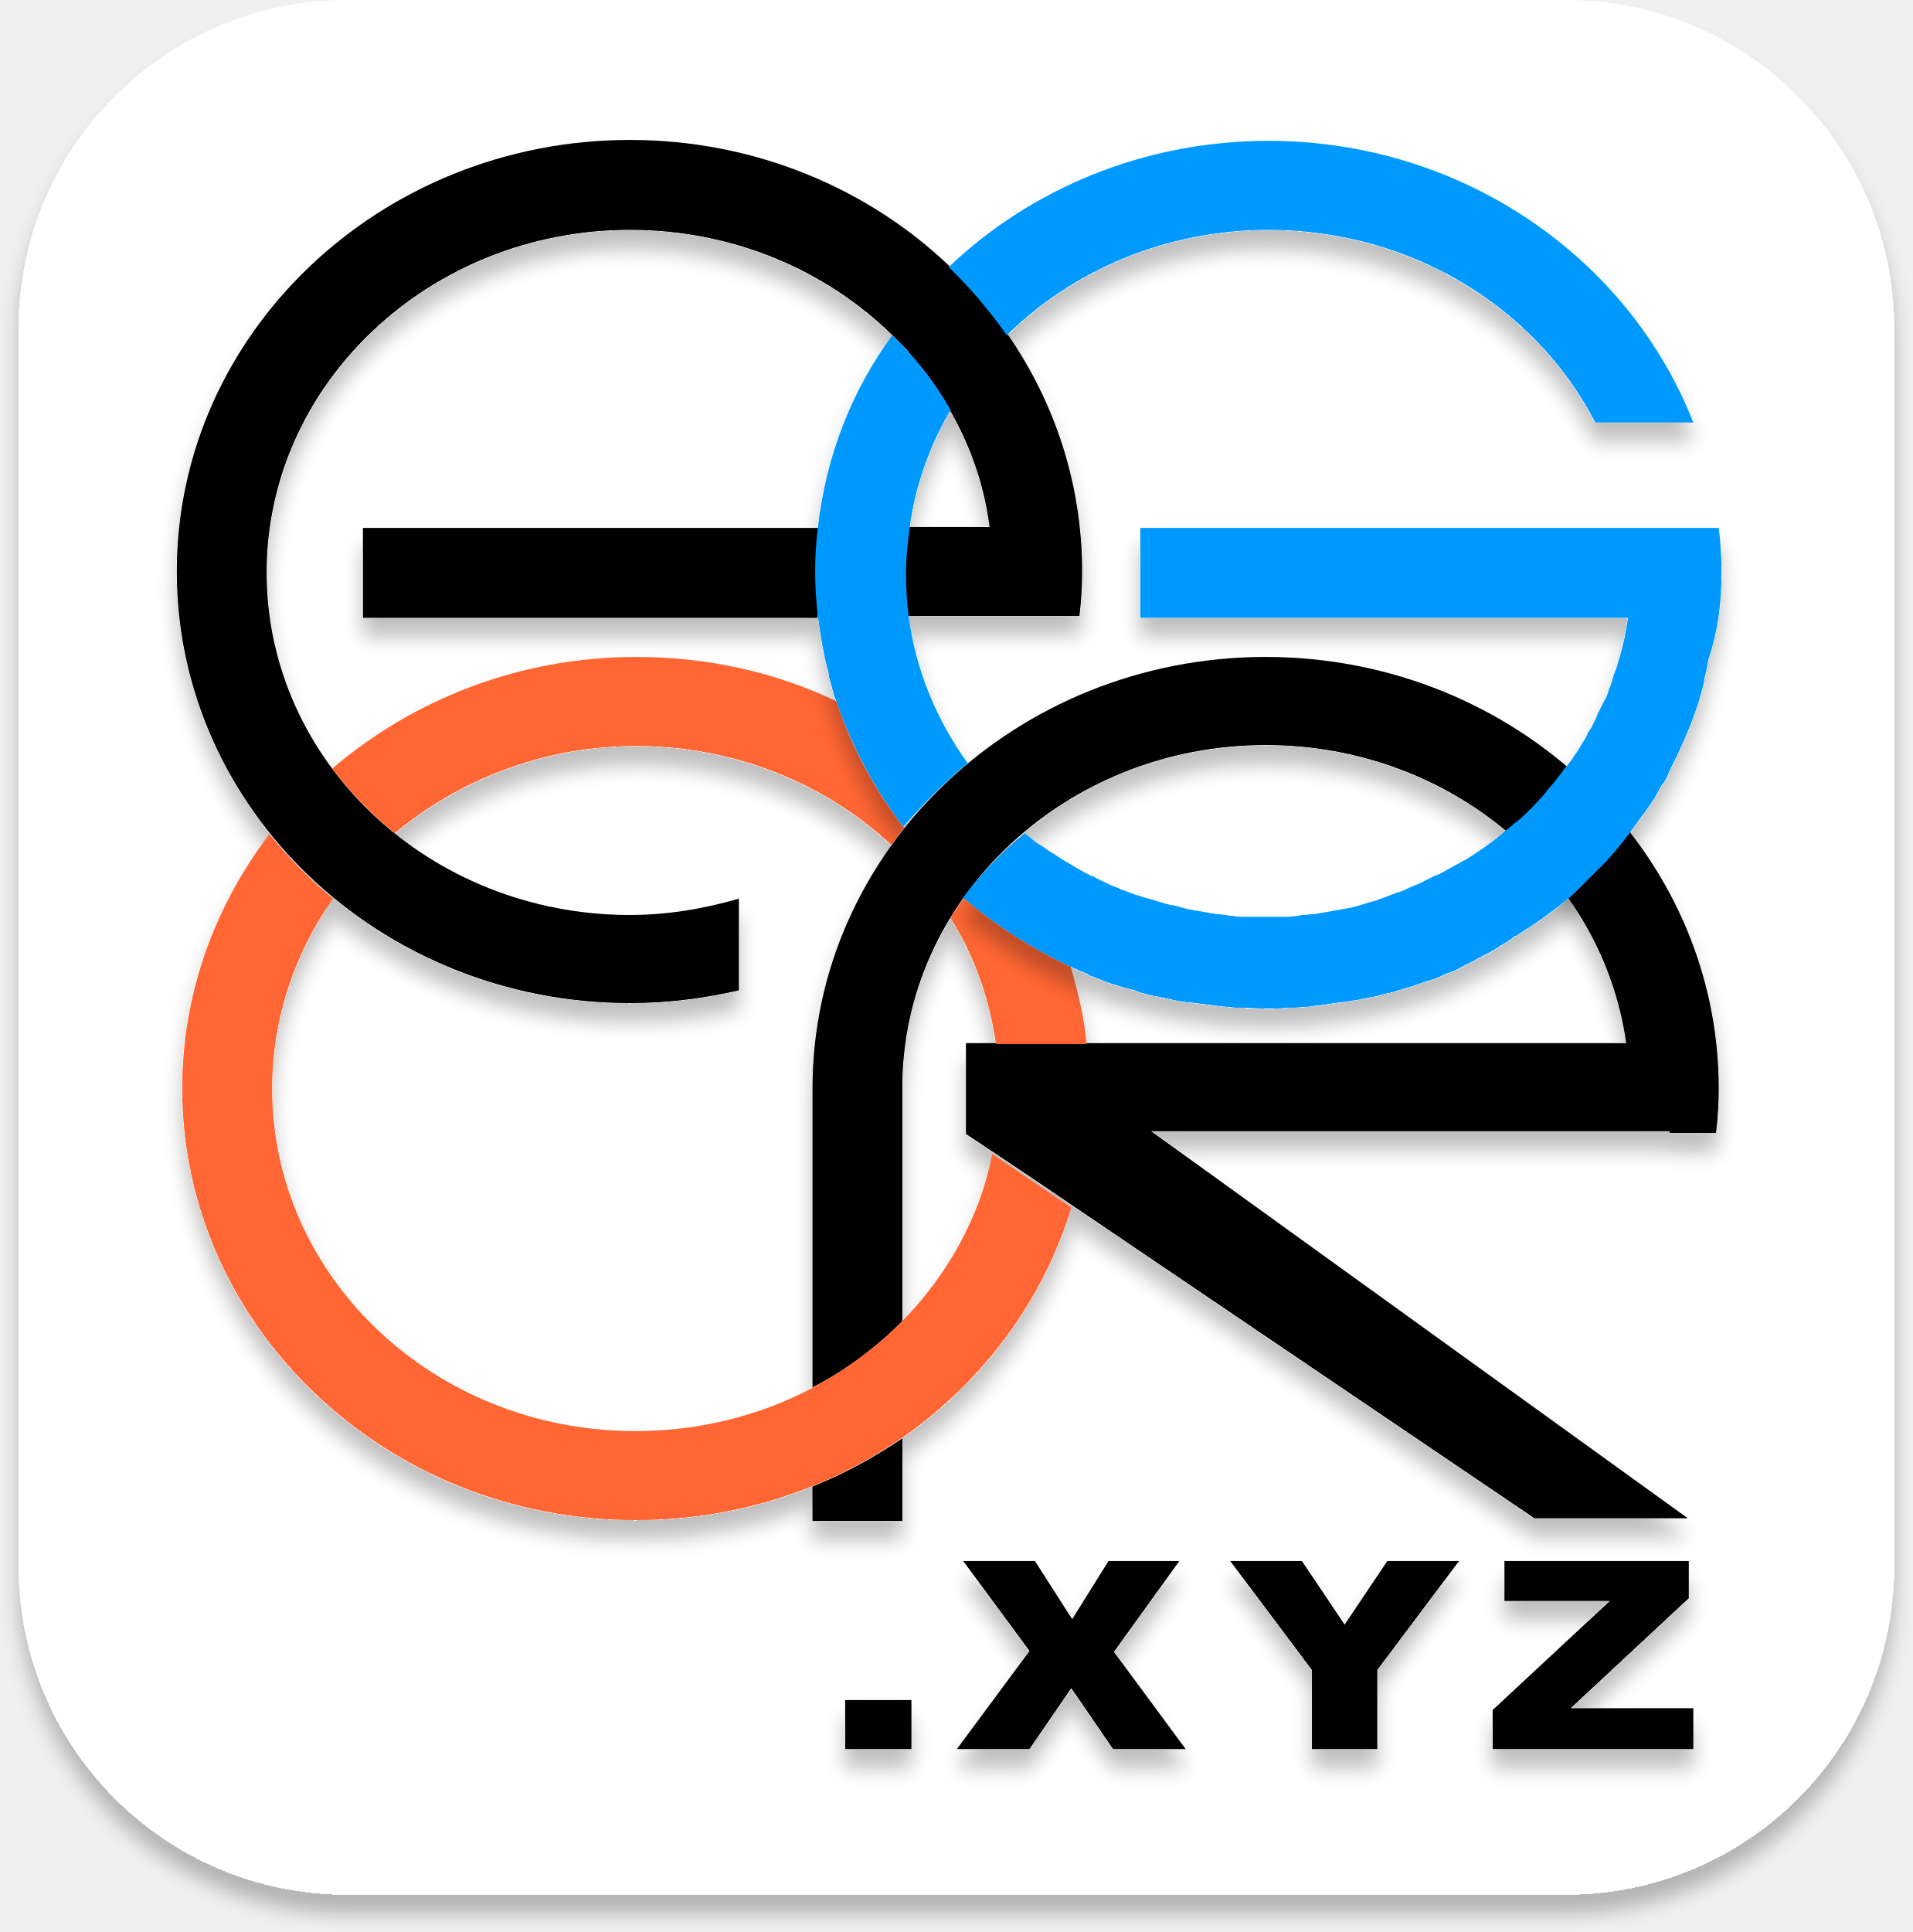
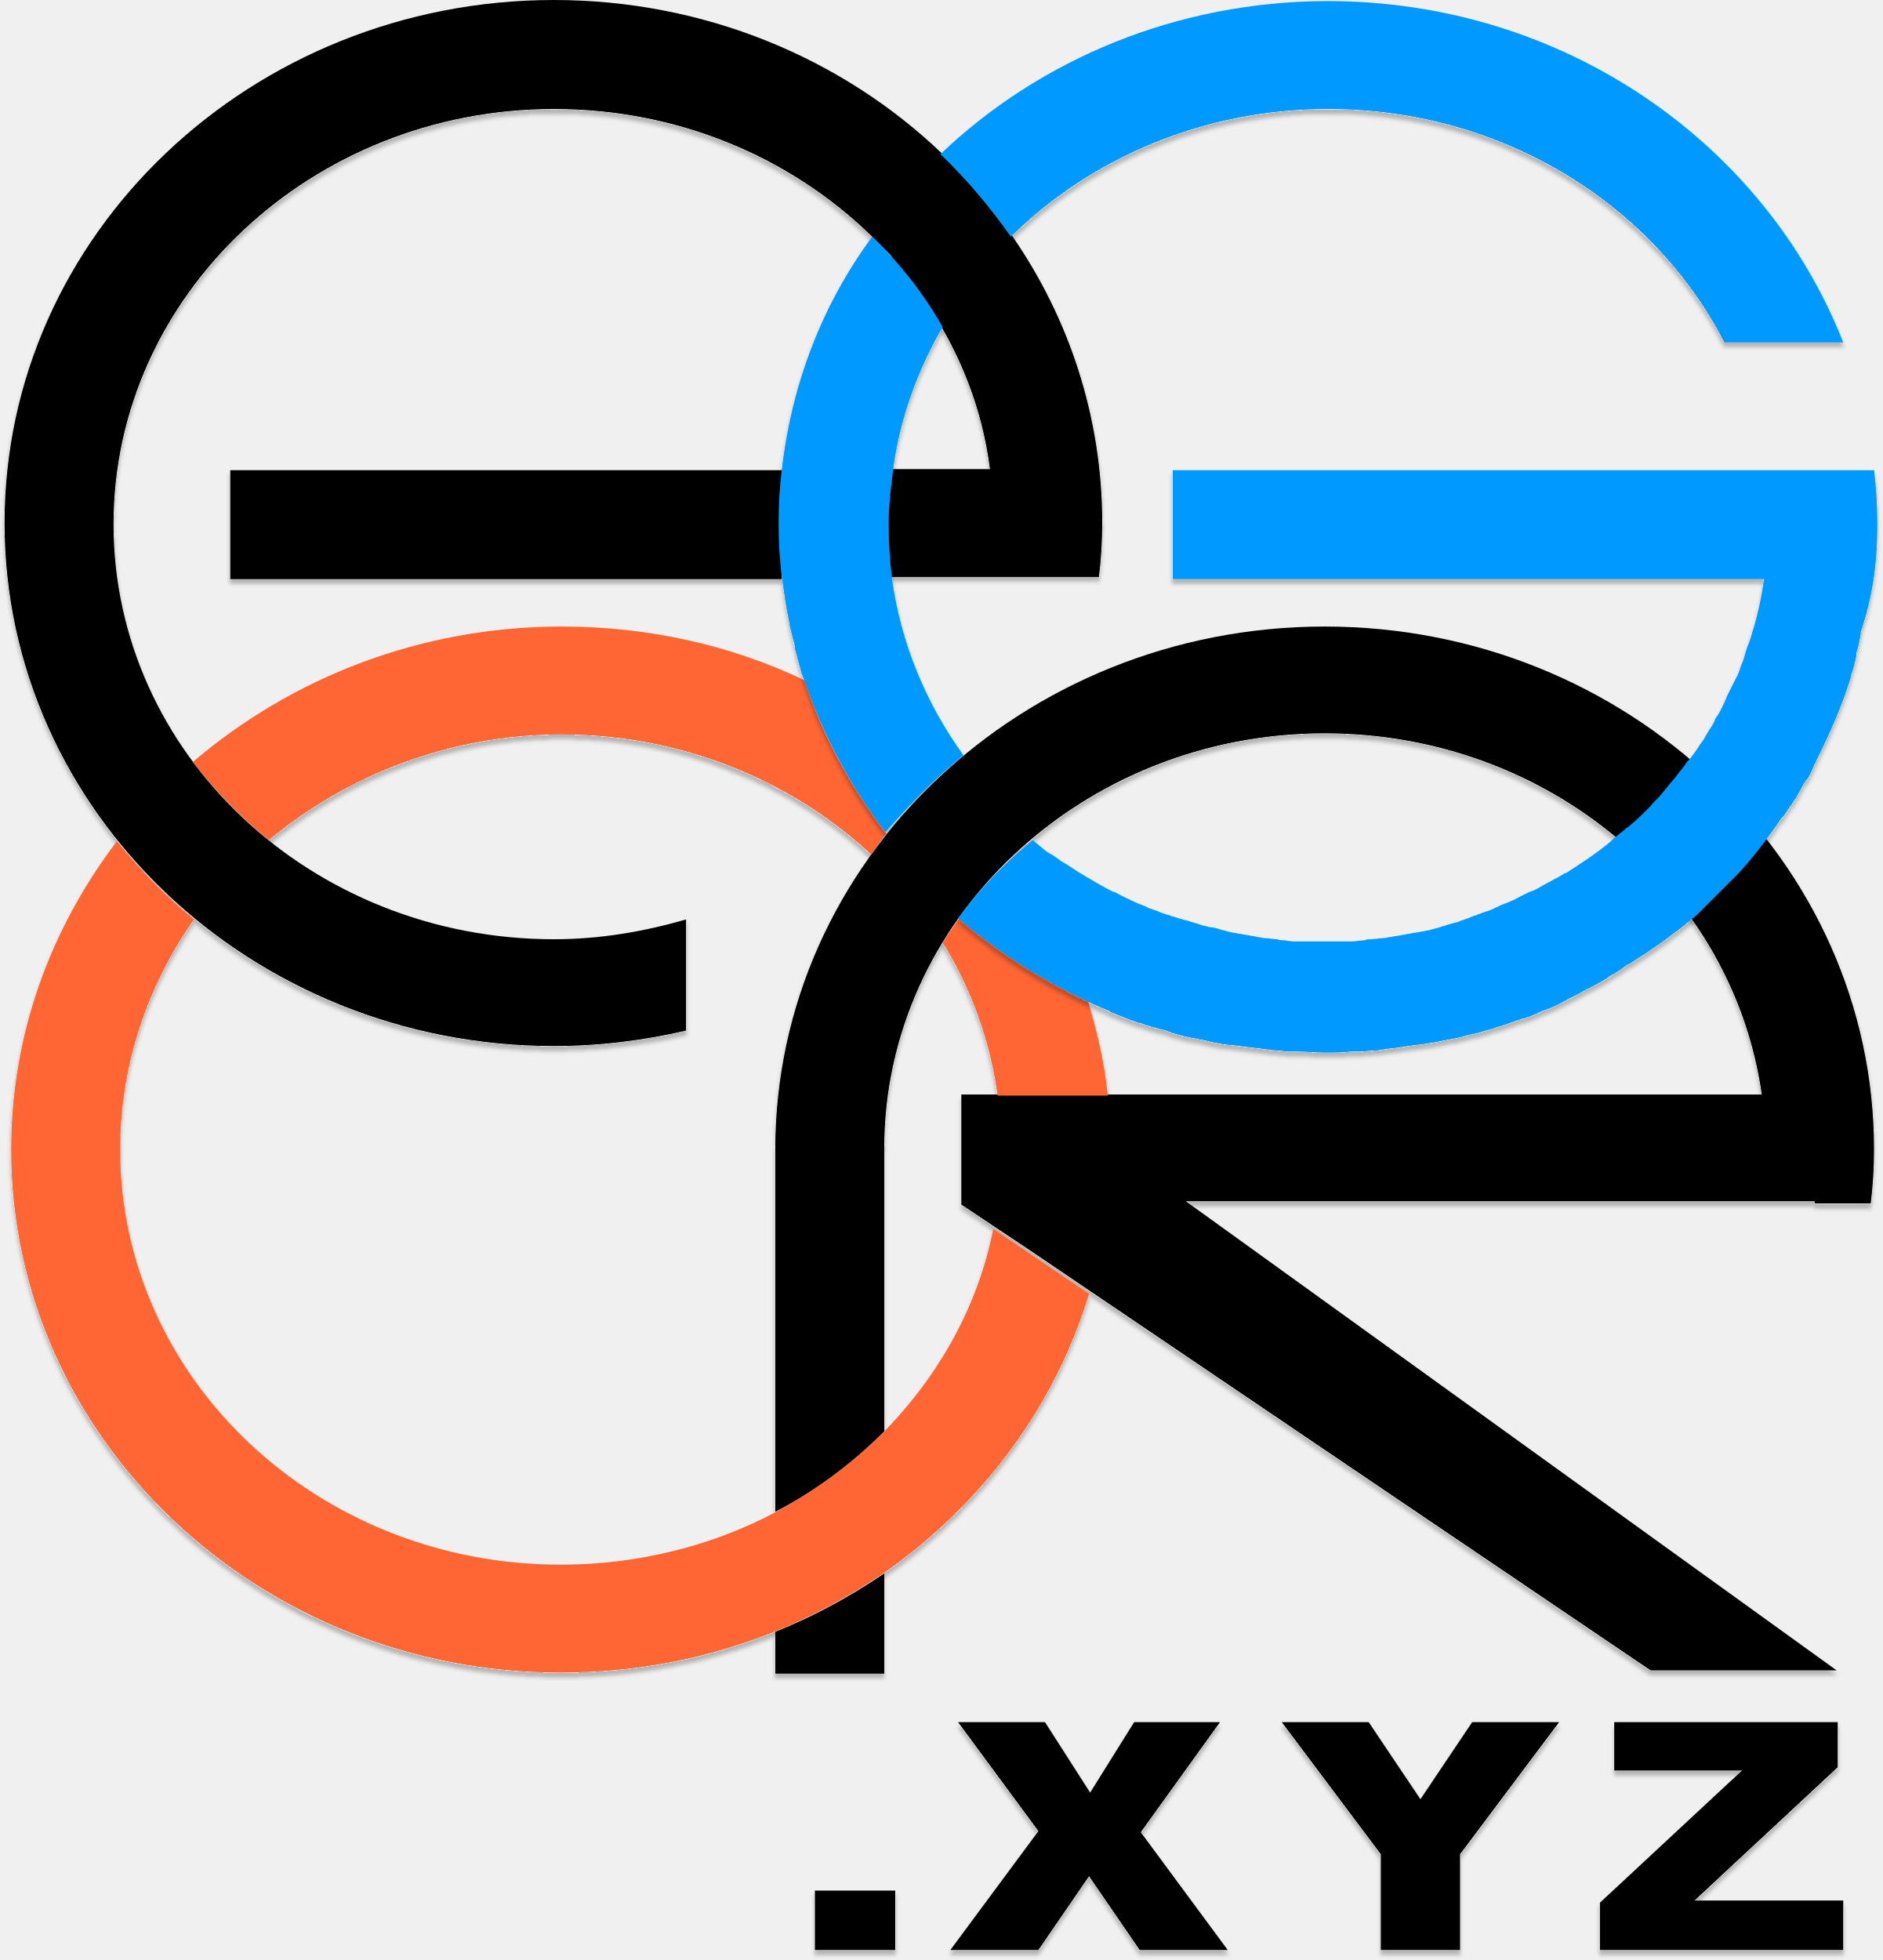
- <svg xmlns="http://www.w3.org/2000/svg" width="408" height="412" viewBox="0 0 408 412" fill="none">
-   <g filter="url(#filter0_d_10_20)">
-     <rect x="4" width="400" height="404" rx="70" fill="white" />
-     <g filter="url(#filter1_d_10_20)">
-       <path d="M194.412 372.998H180.271V362.534H194.412V372.998ZM237.414 372.998L228.504 360.015L219.593 372.998H204.097L219.593 352.071L205.453 332.888H220.755L228.697 345.289L236.446 332.888H251.554L237.608 352.265L252.91 372.998H237.414ZM293.782 356.14V372.998H279.835V356.14L262.402 332.888H277.705L286.809 346.452L295.913 332.888H311.215L293.782 356.14ZM360.998 372.998H318.383V364.666L343.37 341.414H320.901V332.888H360.223V340.833L335.041 364.278H361.191V372.998H360.998Z" fill="black" />
-     </g>
-     <g filter="url(#filter2_d_10_20)">
-       <path d="M214.944 71.305C211.264 66.074 207.196 61.23 202.547 56.773C185.114 40.109 160.901 29.84 134.363 29.84C81.094 29.84 37.705 71.112 37.705 121.878C37.705 172.645 81.094 213.917 134.363 213.917C142.305 213.917 150.053 212.948 157.608 211.204V191.634C150.247 193.765 142.499 195.121 134.363 195.121C91.555 195.121 56.881 162.375 56.881 122.072C56.881 81.769 91.748 49.023 134.363 49.023C156.252 49.023 176.01 57.548 190.15 71.305C191.312 72.468 192.475 73.631 193.637 74.793C193.637 74.987 193.831 74.987 193.831 75.181C194.799 76.343 195.961 77.7 196.93 78.862C197.898 80.025 198.867 81.381 199.642 82.738C199.835 82.931 200.029 83.125 200.029 83.319C205.84 92.038 209.714 101.727 211.07 112.384H193.831C193.443 115.484 193.056 118.778 193.056 121.878C193.056 125.172 193.249 128.272 193.637 131.373H210.877H220.368H230.247C230.634 128.272 230.828 124.978 230.828 121.878C230.828 103.277 225.017 85.838 214.944 71.305Z" fill="black" />
-       <path d="M174.073 122.072C174.073 118.778 174.266 115.678 174.654 112.578H77.414V131.76H174.46C174.266 128.272 174.073 125.172 174.073 122.072Z" fill="black" />
-     </g>
-     <g filter="url(#filter3_d_10_20)">
-       <path d="M173.298 317C173.298 321.456 173.298 324.169 173.298 324.363H192.475C192.475 324.169 192.475 317 192.475 306.73C186.47 310.799 180.077 314.287 173.298 317Z" fill="black" />
-       <path d="M356.155 241.625H366.034C366.421 238.525 366.615 235.231 366.615 232.131C366.615 181.364 323.225 140.092 269.956 140.092C216.688 140.092 173.298 181.364 173.298 232.131C173.298 232.712 173.298 269.14 173.298 295.879C180.465 292.198 186.857 287.354 192.475 281.734C192.475 257.707 192.475 232.324 192.475 231.937C192.475 191.634 227.341 158.887 269.956 158.887C309.278 158.887 341.821 186.596 346.857 222.442H206.034V235.037V241.819L211.845 245.694L218.237 249.957L327.293 323.781H360.029L245.55 241.237H346.857H356.155V241.625Z" fill="black" />
-     </g>
-     <g filter="url(#filter4_d_10_20)">
-       <path d="M231.797 222.636C231.215 216.436 229.666 210.429 227.923 204.616C219.981 200.934 212.814 196.09 206.228 190.665C205.065 192.215 203.903 193.959 202.741 195.703C207.777 203.841 211.07 212.948 212.426 222.636H231.797Z" fill="#FF6633" />
-       <path d="M84.194 177.683C97.947 166.25 115.961 159.081 135.719 159.081C156.833 159.081 176.203 167.219 190.15 180.202C191.119 179.039 191.893 177.683 192.862 176.52C186.663 168.382 181.627 159.469 178.528 149.587C165.55 143.386 151.022 140.092 135.719 140.092C110.731 140.092 88.068 149.199 70.828 163.925C74.702 168.963 79.157 173.613 84.194 177.683Z" fill="#FF6633" />
-       <path d="M192.281 281.928C186.663 287.547 180.271 292.198 173.104 296.073C162.063 301.886 149.085 305.18 135.525 305.18C92.717 305.18 58.044 272.434 58.044 232.131C58.044 217.211 62.886 203.26 71.022 191.634C65.986 187.565 61.53 182.914 57.462 177.876C45.84 193.184 38.867 211.785 38.867 232.131C38.867 282.897 82.257 324.169 135.525 324.169C148.891 324.169 161.482 321.65 173.104 317C179.884 314.287 186.276 310.799 192.281 306.73C209.521 294.717 222.499 277.472 228.504 257.514L211.651 246.082C208.939 259.839 201.966 272.046 192.281 281.928Z" fill="#FF6633" />
-     </g>
-     <g filter="url(#filter5_d_10_20)">
-       <path d="M270.538 49.023C301.143 49.023 327.68 65.686 340.271 90.101H361.191C347.438 55.029 311.99 30.034 270.538 30.034C244 30.034 219.787 40.303 202.354 56.967C207.002 61.423 211.07 66.268 214.751 71.499C228.891 57.548 248.843 49.023 270.538 49.023Z" fill="#0099FF" />
-       <path d="M367.196 122.072C367.196 118.778 367.002 115.678 366.615 112.577H356.736H347.245H243.225V131.76H347.245C346.857 134.667 346.276 137.379 345.501 140.092C345.307 140.673 345.114 141.255 344.92 142.03C344.726 142.611 344.533 143.192 344.339 143.58C344.145 144.161 343.952 144.742 343.758 145.517C343.564 146.293 343.177 146.874 342.983 147.649C342.789 148.424 342.402 149.005 342.015 149.78C341.627 150.555 341.24 151.33 340.852 152.105C340.659 152.493 340.465 153.074 340.271 153.462C339.884 154.237 339.496 155.206 338.915 155.981C338.722 156.175 338.528 156.562 338.528 156.756C337.947 157.918 337.172 158.887 336.591 160.05C336.397 160.244 336.203 160.631 336.01 160.825C335.429 161.794 334.847 162.569 334.073 163.538C333.879 163.731 333.879 163.731 333.685 163.925C333.492 164.119 333.492 164.313 333.298 164.506C332.91 165.088 332.329 165.669 331.942 166.25C331.361 167.025 330.78 167.607 330.199 168.382C329.811 168.769 329.617 169.157 329.23 169.544C328.649 170.319 327.874 170.901 327.293 171.676C327.099 171.869 326.906 172.063 326.518 172.451C325.55 173.42 324.775 174.195 323.806 174.97C323.613 175.163 323.419 175.357 323.031 175.551C322.257 176.326 321.288 176.907 320.513 177.682L320.32 177.876C317.801 180.008 315.09 181.751 312.378 183.495C312.378 183.495 312.378 183.495 312.184 183.495C311.409 184.077 310.441 184.464 309.472 185.046C309.278 185.046 309.278 185.239 309.085 185.239C308.31 185.627 307.535 186.208 306.567 186.596C306.373 186.596 306.179 186.789 305.985 186.789C305.211 187.177 304.436 187.564 303.661 187.952C303.467 188.146 303.274 188.146 302.886 188.34C302.111 188.727 301.337 188.921 300.562 189.308C300.368 189.502 299.981 189.502 299.787 189.696C299.012 190.083 298.237 190.277 297.656 190.471C297.269 190.665 297.075 190.665 296.688 190.858C295.913 191.052 295.332 191.44 294.557 191.634C294.169 191.827 293.782 191.827 293.588 192.021C292.814 192.215 292.232 192.409 291.458 192.602C291.07 192.796 290.683 192.796 290.295 192.99C289.521 193.184 288.939 193.377 288.165 193.571C287.777 193.571 287.39 193.765 287.002 193.765C286.228 193.959 285.646 193.959 284.872 194.152C284.484 194.152 284.097 194.346 283.709 194.346C282.935 194.54 282.354 194.54 281.579 194.734C281.191 194.734 280.804 194.928 280.223 194.928C279.448 194.928 278.867 195.121 278.092 195.121C277.705 195.121 277.317 195.121 276.93 195.315C276.155 195.315 275.38 195.509 274.605 195.509C274.218 195.509 273.831 195.509 273.443 195.509C272.281 195.509 271.119 195.509 269.956 195.509C268.794 195.509 267.632 195.509 266.47 195.509C266.082 195.509 265.695 195.509 265.307 195.509C264.533 195.509 263.758 195.509 262.983 195.315C262.596 195.315 262.015 195.315 261.627 195.121C260.852 195.121 260.271 194.928 259.496 194.928C259.109 194.928 258.528 194.734 258.14 194.734C257.559 194.54 256.784 194.54 256.203 194.346C255.816 194.346 255.235 194.152 254.847 194.152C254.266 193.959 253.492 193.959 252.91 193.765C252.523 193.571 251.942 193.571 251.554 193.377C250.973 193.184 250.199 192.99 249.617 192.99C249.23 192.796 248.649 192.796 248.261 192.602C247.68 192.409 246.906 192.215 246.324 192.021C245.937 191.827 245.55 191.827 244.969 191.634C244.387 191.44 243.613 191.246 243.031 191.052C242.644 190.858 242.257 190.858 241.869 190.665C241.094 190.471 240.513 190.083 239.738 189.89C239.351 189.696 238.964 189.696 238.77 189.502C237.995 189.115 237.22 188.921 236.446 188.533C236.252 188.34 235.864 188.34 235.671 188.146C234.702 187.758 233.734 187.177 232.959 186.789C232.959 186.789 232.959 186.789 232.765 186.789C230.828 185.821 228.891 184.658 226.954 183.495C225.985 182.914 225.211 182.333 224.242 181.752C224.048 181.752 224.048 181.558 223.855 181.558C223.08 180.976 222.305 180.395 221.53 180.008C221.337 179.814 221.143 179.814 220.949 179.62C220.174 179.039 219.593 178.457 218.818 177.876L218.625 177.682C213.588 181.751 209.133 186.402 205.453 191.44C212.039 197.059 219.206 201.709 227.148 205.585C227.341 205.585 227.341 205.778 227.535 205.778C228.891 206.36 230.441 207.135 231.99 207.716C231.99 207.716 232.184 207.716 232.184 207.91C233.734 208.491 235.477 209.266 237.22 209.847H237.414C238.964 210.429 240.513 210.816 242.063 211.204C242.45 211.398 242.838 211.398 243.031 211.591C244.387 211.979 245.743 212.366 247.099 212.56C247.487 212.56 247.68 212.754 248.068 212.754C249.811 213.141 251.361 213.529 253.104 213.723C253.298 213.723 253.298 213.723 253.492 213.723C255.041 213.916 256.591 214.11 258.14 214.304C258.722 214.304 259.109 214.498 259.69 214.498C260.852 214.692 262.208 214.692 263.37 214.885C263.952 214.885 264.339 214.885 264.92 214.885C266.663 214.885 268.407 215.079 270.15 215.079C271.7 215.079 273.056 215.079 274.605 214.885C274.993 214.885 275.38 214.885 275.961 214.885C276.93 214.885 278.092 214.692 279.061 214.692C279.448 214.692 280.029 214.498 280.416 214.498C281.385 214.304 282.353 214.304 283.322 214.11C283.709 214.11 284.291 213.916 284.678 213.916C285.646 213.723 286.615 213.723 287.584 213.529C287.971 213.529 288.358 213.335 288.939 213.335C289.908 213.141 290.877 212.948 291.845 212.754C292.232 212.754 292.62 212.56 293.007 212.56C293.976 212.366 295.138 211.979 296.107 211.785C296.494 211.785 296.688 211.591 297.075 211.591C298.044 211.204 299.206 211.01 300.174 210.622C300.368 210.622 300.755 210.429 300.949 210.429C302.111 210.041 303.08 209.654 304.242 209.266C304.436 209.266 304.63 209.072 305.017 209.072C306.179 208.685 307.148 208.297 308.31 207.716C308.504 207.716 308.697 207.522 308.891 207.522C310.053 207.135 311.215 206.553 312.184 205.972C312.378 205.972 312.571 205.778 312.571 205.778C313.734 205.197 314.896 204.616 315.864 204.034C316.058 204.034 316.058 203.841 316.252 203.841C317.414 203.259 318.576 202.678 319.738 201.903C319.738 201.903 319.932 201.903 319.932 201.709C321.094 201.128 322.257 200.353 323.225 199.578H323.419C324.581 198.803 325.743 198.028 326.712 197.446C327.487 196.865 328.455 196.284 329.23 195.703C329.424 195.509 329.811 195.315 330.005 195.121C330.586 194.734 330.973 194.346 331.554 193.959C332.136 193.571 332.523 193.184 333.104 192.796C333.492 192.409 334.073 192.021 334.46 191.634C335.041 191.246 335.622 190.665 336.01 190.277C336.397 189.89 336.784 189.502 337.172 189.115C337.753 188.533 338.334 187.952 338.915 187.371C339.303 186.983 339.496 186.789 339.884 186.402C340.659 185.627 341.24 185.046 342.015 184.27C342.208 184.077 342.402 183.883 342.596 183.689C345.307 180.783 347.632 177.682 349.956 174.388C350.15 174.001 350.344 173.807 350.731 173.42C351.119 172.838 351.506 172.257 351.893 171.676C352.281 171.288 352.475 170.707 352.862 170.319C353.249 169.544 353.637 168.963 354.024 168.188C354.218 167.8 354.412 167.413 354.799 167.025C355.38 166.25 355.768 165.281 356.155 164.313C356.349 164.119 356.349 163.925 356.542 163.538C358.867 158.887 360.998 154.043 362.547 149.005V148.811C362.935 147.649 363.322 146.293 363.516 145.13C363.516 144.936 363.516 144.936 363.516 144.742C363.903 143.58 364.097 142.417 364.291 141.255V141.061C366.615 134.085 367.196 128.079 367.196 122.072Z" fill="#0099FF" />
-       <path d="M206.421 162.763C199.835 153.656 195.38 142.999 193.83 131.566C193.443 128.466 193.249 125.366 193.249 122.072C193.249 118.778 193.637 115.678 194.024 112.577C195.186 103.664 198.286 95.139 202.741 87.388C199.448 81.575 195.186 76.15 190.344 71.499C181.627 83.319 176.203 97.27 174.46 112.384C174.073 115.484 173.879 118.778 173.879 121.878C173.879 125.172 174.073 128.272 174.46 131.373C174.847 134.279 175.235 136.992 175.816 139.705V139.898C176.01 140.673 176.203 141.448 176.397 142.223C176.591 142.805 176.784 143.58 176.784 144.161C176.978 144.936 177.172 145.517 177.366 146.293C177.559 147.068 177.753 147.649 177.947 148.424C178.14 148.811 178.14 149.005 178.334 149.393C181.627 159.081 186.47 168.188 192.668 176.326C196.93 171.482 201.385 166.832 206.421 162.763Z" fill="#0099FF" />
-     </g>
+ <svg xmlns="http://www.w3.org/2000/svg" width="1656" height="1724" viewBox="0 0 1656 1724" fill="none">
+   <g filter="url(#filter0_d_313_2)">
+     <path d="M787.535 1715.25H716.833V1662.95H787.535V1715.25ZM1002.55 1715.25L957.995 1650.36L913.443 1715.25H835.961L913.443 1610.65L842.741 1514.77H919.254L958.964 1576.76L997.705 1514.77H1073.25L1003.52 1611.62L1080.03 1715.25H1002.55ZM1284.39 1630.99V1715.25H1214.65V1630.99L1127.49 1514.77H1204L1249.52 1582.57L1295.04 1514.77H1371.55L1284.39 1630.99ZM1620.47 1715.25H1407.39V1673.61L1532.33 1557.38H1419.98V1514.77H1616.59V1554.48L1490.68 1671.67H1621.43V1715.25H1620.47Z" fill="black" />
+   </g>
+   <g filter="url(#filter1_d_313_2)">
+     <path d="M890.199 207.264C871.797 181.114 851.458 156.901 828.213 134.625C741.046 51.332 619.981 0 487.293 0C220.949 0 4 206.295 4 460.048C4 713.801 220.949 920.097 487.293 920.097C527.002 920.097 565.743 915.254 603.516 906.538V808.717C566.712 819.37 527.971 826.15 487.293 826.15C273.249 826.15 99.884 662.47 99.884 461.017C99.884 259.564 274.218 95.884 487.293 95.884C596.736 95.884 695.525 138.499 766.228 207.264C772.039 213.075 777.85 218.886 783.661 224.697C783.661 225.666 784.63 225.666 784.63 226.634C789.472 232.446 795.283 239.225 800.126 245.036C804.969 250.847 809.811 257.627 813.685 264.407C814.654 265.375 815.622 266.344 815.622 267.312C844.678 310.896 864.048 359.322 870.828 412.591H784.63C782.692 428.087 780.755 444.552 780.755 460.048C780.755 476.513 781.724 492.01 783.661 507.506H869.86H917.317H966.712C968.649 492.01 969.617 475.545 969.617 460.048C969.617 367.07 940.562 279.903 890.199 207.264Z" fill="black" />
+     <path d="M685.84 461.017C685.84 444.552 686.809 429.056 688.746 413.559H202.547V509.443H687.777C686.809 492.01 685.84 476.513 685.84 461.017Z" fill="black" />
+   </g>
+   <g filter="url(#filter2_d_313_2)">
+     <path d="M681.966 1435.35C681.966 1457.63 681.966 1471.19 681.966 1472.15H777.85C777.85 1471.19 777.85 1435.35 777.85 1384.02C747.826 1404.36 715.864 1421.79 681.966 1435.35Z" fill="black" />
+     <path d="M1596.25 1058.6H1645.65C1647.58 1043.1 1648.55 1026.63 1648.55 1011.14C1648.55 757.385 1431.6 551.09 1165.26 551.09C898.915 551.09 681.966 757.385 681.966 1011.14C681.966 1014.04 681.966 1196.13 681.966 1329.78C717.801 1311.38 749.763 1287.17 777.85 1259.08C777.85 1138.98 777.85 1012.11 777.85 1010.17C777.85 808.717 952.184 645.036 1165.26 645.036C1361.87 645.036 1524.58 783.535 1549.76 962.712H845.646V1025.67V1059.56L874.702 1078.93L906.663 1100.24L1451.94 1469.25H1615.62L1043.23 1056.66H1549.76H1596.25V1058.6Z" fill="black" />
+   </g>
+   <g filter="url(#filter3_d_313_2)">
+     <path d="M974.46 963.68C971.555 932.688 963.806 902.663 955.09 873.608C915.38 855.206 879.545 830.993 846.615 803.874C840.804 811.622 834.993 820.339 829.182 829.056C854.363 869.734 870.828 915.254 877.608 963.68H974.46Z" fill="#FF6633" />
+     <path d="M236.446 738.983C305.211 681.84 395.283 646.005 494.073 646.005C599.642 646.005 696.494 686.683 766.228 751.574C771.07 745.763 774.944 738.983 779.787 733.172C748.794 692.494 723.613 647.942 708.116 598.547C643.225 567.554 570.586 551.09 494.073 551.09C369.133 551.09 255.816 596.61 169.617 670.218C188.988 695.399 211.264 718.644 236.446 738.983Z" fill="#FF6633" />
+     <path d="M776.881 1260.05C748.794 1288.14 716.833 1311.38 680.998 1330.75C625.792 1359.81 560.901 1376.27 493.104 1376.27C279.06 1376.27 105.695 1212.59 105.695 1011.14C105.695 936.562 129.908 866.828 170.586 808.717C145.404 788.378 123.128 765.133 102.789 739.952C44.678 816.465 9.811 909.443 9.811 1011.14C9.811 1264.89 226.76 1471.19 493.104 1471.19C559.932 1471.19 622.886 1458.6 680.998 1435.35C714.896 1421.79 746.857 1404.36 776.881 1384.02C863.08 1323.97 927.971 1237.77 957.995 1138.01L873.734 1080.87C860.174 1149.64 825.307 1210.65 776.881 1260.05Z" fill="#FF6633" />
+   </g>
+   <g filter="url(#filter4_d_313_2)">
+     <path d="M1168.16 95.884C1321.19 95.884 1453.88 179.177 1516.83 301.211H1621.43C1552.67 125.908 1375.43 0.969 1168.16 0.969C1035.48 0.969 914.412 52.3 827.245 135.593C850.489 157.869 870.828 182.082 889.23 208.232C959.932 138.499 1059.69 95.884 1168.16 95.884Z" fill="#0099FF" />
+     <path d="M1651.46 461.017C1651.46 444.552 1650.49 429.056 1648.55 413.559H1599.16H1551.7H1031.6V509.443H1551.7C1549.76 523.971 1546.86 537.53 1542.98 551.09C1542.01 553.995 1541.05 556.901 1540.08 560.775C1539.11 563.68 1538.14 566.586 1537.17 568.523C1536.2 571.429 1535.23 574.334 1534.27 578.208C1533.3 582.082 1531.36 584.988 1530.39 588.862C1529.42 592.736 1527.49 595.642 1525.55 599.516C1523.61 603.39 1521.68 607.264 1519.74 611.138C1518.77 613.075 1517.8 615.981 1516.83 617.918C1514.9 621.792 1512.96 626.634 1510.05 630.508C1509.08 631.477 1508.12 633.414 1508.12 634.383C1505.21 640.194 1501.34 645.036 1498.43 650.847C1497.46 651.816 1496.49 653.753 1495.53 654.722C1492.62 659.564 1489.71 663.438 1485.84 668.281C1484.87 669.249 1484.87 669.249 1483.9 670.218C1482.93 671.186 1482.93 672.155 1481.97 673.124C1480.03 676.029 1477.12 678.935 1475.19 681.84C1472.28 685.714 1469.38 688.62 1466.47 692.494C1464.53 694.431 1463.56 696.368 1461.63 698.305C1458.72 702.179 1454.85 705.085 1451.94 708.959C1450.97 709.927 1450 710.896 1448.07 712.833C1443.22 717.676 1439.35 721.55 1434.51 725.424C1433.54 726.392 1432.57 727.361 1430.63 728.329C1426.76 732.203 1421.92 735.109 1418.04 738.983L1417.07 739.952C1404.48 750.605 1390.92 759.322 1377.37 768.039C1377.37 768.039 1377.37 768.039 1376.4 768.039C1372.52 770.944 1367.68 772.881 1362.84 775.787C1361.87 775.787 1361.87 776.755 1360.9 776.755C1357.03 778.693 1353.15 781.598 1348.31 783.535C1347.34 783.535 1346.37 784.504 1345.4 784.504C1341.53 786.441 1337.66 788.378 1333.78 790.315C1332.81 791.283 1331.84 791.283 1329.91 792.252C1326.03 794.189 1322.16 795.157 1318.29 797.094C1317.32 798.063 1315.38 798.063 1314.41 799.032C1310.54 800.969 1306.66 801.937 1303.76 802.906C1301.82 803.874 1300.85 803.874 1298.92 804.843C1295.04 805.811 1292.14 807.748 1288.26 808.717C1286.32 809.685 1284.39 809.685 1283.42 810.654C1279.54 811.622 1276.64 812.591 1272.76 813.559C1270.83 814.528 1268.89 814.528 1266.95 815.496C1263.08 816.465 1260.17 817.433 1256.3 818.402C1254.36 818.402 1252.43 819.37 1250.49 819.37C1246.61 820.339 1243.71 820.339 1239.84 821.308C1237.9 821.308 1235.96 822.276 1234.02 822.276C1230.15 823.245 1227.24 823.245 1223.37 824.213C1221.43 824.213 1219.5 825.182 1216.59 825.182C1212.72 825.182 1209.81 826.15 1205.94 826.15C1204 826.15 1202.06 826.15 1200.13 827.119C1196.25 827.119 1192.38 828.087 1188.5 828.087C1186.57 828.087 1184.63 828.087 1182.69 828.087C1176.88 828.087 1171.07 828.087 1165.26 828.087C1159.45 828.087 1153.64 828.087 1147.83 828.087C1145.89 828.087 1143.95 828.087 1142.01 828.087C1138.14 828.087 1134.27 828.087 1130.39 827.119C1128.45 827.119 1125.55 827.119 1123.61 826.15C1119.74 826.15 1116.83 825.182 1112.96 825.182C1111.02 825.182 1108.12 824.213 1106.18 824.213C1103.27 823.245 1099.4 823.245 1096.49 822.276C1094.56 822.276 1091.65 821.308 1089.71 821.308C1086.81 820.339 1082.93 820.339 1080.03 819.37C1078.09 818.402 1075.19 818.402 1073.25 817.433C1070.34 816.465 1066.47 815.496 1063.56 815.496C1061.63 814.528 1058.72 814.528 1056.78 813.559C1053.88 812.591 1050 811.622 1047.1 810.654C1045.16 809.685 1043.23 809.685 1040.32 808.717C1037.41 807.748 1033.54 806.78 1030.63 805.811C1028.7 804.843 1026.76 804.843 1024.82 803.874C1020.95 802.906 1018.04 800.969 1014.17 800C1012.23 799.032 1010.3 799.032 1009.33 798.063C1005.45 796.126 1001.58 795.157 997.704 793.22C996.736 792.252 994.799 792.252 993.83 791.283C988.988 789.346 984.145 786.441 980.271 784.504C980.271 784.504 980.271 784.504 979.302 784.504C969.617 779.661 959.932 773.85 950.247 768.039C945.404 765.133 941.53 762.228 936.687 759.322C935.719 759.322 935.719 758.354 934.75 758.354C930.876 755.448 927.002 752.542 923.128 750.605C922.16 749.637 921.191 749.637 920.223 748.668C916.348 745.763 913.443 742.857 909.569 739.952L908.6 738.983C883.419 759.322 861.143 782.567 842.741 807.748C875.671 835.835 911.506 859.08 951.215 878.45C952.184 878.45 952.184 879.419 953.152 879.419C959.932 882.324 967.68 886.199 975.428 889.104C975.428 889.104 976.397 889.104 976.397 890.073C984.145 892.978 992.862 896.852 1001.58 899.758H1002.55C1010.3 902.663 1018.04 904.601 1025.79 906.538C1027.73 907.506 1029.67 907.506 1030.63 908.475C1037.41 910.412 1044.19 912.349 1050.97 913.317C1052.91 913.317 1053.88 914.286 1055.82 914.286C1064.53 916.223 1072.28 918.16 1081 919.128C1081.97 919.128 1081.97 919.128 1082.93 919.128C1090.68 920.097 1098.43 921.065 1106.18 922.034C1109.08 922.034 1111.02 923.002 1113.93 923.002C1119.74 923.971 1126.52 923.971 1132.33 924.94C1135.23 924.94 1137.17 924.94 1140.08 924.94C1148.79 924.94 1157.51 925.908 1166.23 925.908C1173.98 925.908 1180.76 925.908 1188.5 924.94C1190.44 924.94 1192.38 924.94 1195.28 924.94C1200.13 924.94 1205.94 923.971 1210.78 923.971C1212.72 923.971 1215.62 923.002 1217.56 923.002C1222.4 922.034 1227.24 922.034 1232.09 921.065C1234.02 921.065 1236.93 920.097 1238.87 920.097C1243.71 919.128 1248.55 919.128 1253.39 918.16C1255.33 918.16 1257.27 917.191 1260.17 917.191C1265.02 916.223 1269.86 915.254 1274.7 914.286C1276.64 914.286 1278.58 913.317 1280.51 913.317C1285.36 912.349 1291.17 910.412 1296.01 909.443C1297.95 909.443 1298.92 908.475 1300.85 908.475C1305.69 906.538 1311.51 905.569 1316.35 903.632C1317.32 903.632 1319.25 902.663 1320.22 902.663C1326.03 900.726 1330.88 898.789 1336.69 896.852C1337.66 896.852 1338.62 895.884 1340.56 895.884C1346.37 893.947 1351.22 892.01 1357.03 889.104C1358 889.104 1358.96 888.136 1359.93 888.136C1365.74 886.199 1371.55 883.293 1376.4 880.387C1377.37 880.387 1378.33 879.419 1378.33 879.419C1384.15 876.513 1389.96 873.608 1394.8 870.702C1395.77 870.702 1395.77 869.734 1396.74 869.734C1402.55 866.828 1408.36 863.923 1414.17 860.048C1414.17 860.048 1415.14 860.048 1415.14 859.08C1420.95 856.174 1426.76 852.3 1431.6 848.426H1432.57C1438.38 844.552 1444.19 840.678 1449.04 837.772C1452.91 834.867 1457.75 831.961 1461.63 829.056C1462.6 828.087 1464.53 827.119 1465.5 826.15C1468.41 824.213 1470.34 822.276 1473.25 820.339C1476.15 818.402 1478.09 816.465 1481 814.528C1482.93 812.591 1485.84 810.654 1487.78 808.717C1490.68 806.78 1493.59 803.874 1495.53 801.937C1497.46 800 1499.4 798.063 1501.34 796.126C1504.24 793.22 1507.15 790.315 1510.05 787.409C1511.99 785.472 1512.96 784.504 1514.9 782.567C1518.77 778.692 1521.68 775.787 1525.55 771.913C1526.52 770.944 1527.49 769.976 1528.46 769.007C1542.01 754.479 1553.64 738.983 1565.26 722.518C1566.23 720.581 1567.2 719.613 1569.13 717.676C1571.07 714.77 1573.01 711.864 1574.94 708.959C1576.88 707.022 1577.85 704.116 1579.79 702.179C1581.72 698.305 1583.66 695.4 1585.6 691.525C1586.57 689.588 1587.53 687.651 1589.47 685.714C1592.38 681.84 1594.31 676.998 1596.25 672.155C1597.22 671.186 1597.22 670.218 1598.19 668.281C1609.81 645.036 1620.46 620.823 1628.21 595.642V594.673C1630.15 588.862 1632.09 582.082 1633.06 576.271C1633.06 575.303 1633.06 575.303 1633.06 574.334C1634.99 568.523 1635.96 562.712 1636.93 556.901V555.932C1648.55 521.065 1651.46 491.041 1651.46 461.017Z" fill="#0099FF" />
+     <path d="M847.583 664.407C814.654 618.886 792.378 565.617 784.629 508.475C782.692 492.978 781.724 477.482 781.724 461.017C781.724 444.552 783.661 429.056 785.598 413.559C791.409 369.007 806.905 326.392 829.182 287.651C812.717 258.596 791.409 231.477 767.196 208.232C723.613 267.312 696.494 337.046 687.777 412.591C685.84 428.087 684.872 444.552 684.872 460.048C684.872 476.513 685.84 492.01 687.777 507.506C689.714 522.034 691.651 535.593 694.557 549.153V550.121C695.525 553.995 696.494 557.869 697.462 561.743C698.431 564.649 699.399 568.523 699.399 571.429C700.368 575.303 701.337 578.208 702.305 582.082C703.274 585.956 704.242 588.862 705.211 592.736C706.179 594.673 706.179 595.642 707.148 597.579C723.613 646.005 747.826 691.525 778.818 732.203C800.126 707.99 822.402 684.746 847.583 664.407Z" fill="#0099FF" />
  </g>
  <defs>
-     <filter id="filter0_d_10_20" x="0" y="0" width="408" height="412" filterUnits="userSpaceOnUse" color-interpolation-filters="sRGB">
+     <filter id="filter0_d_313_2" x="712.833" y="1514.77" width="912.601" height="208.484" filterUnits="userSpaceOnUse" color-interpolation-filters="sRGB">
      <feFlood flood-opacity="0" result="BackgroundImageFix" />
      <feColorMatrix in="SourceAlpha" type="matrix" values="0 0 0 0 0 0 0 0 0 0 0 0 0 0 0 0 0 0 127 0" result="hardAlpha" />
      <feOffset dy="4" />
      <feGaussianBlur stdDeviation="2" />
      <feComposite in2="hardAlpha" operator="out" />
      <feColorMatrix type="matrix" values="0 0 0 0 0 0 0 0 0 0 0 0 0 0 0 0 0 0 0.25 0" />
-       <feBlend mode="normal" in2="BackgroundImageFix" result="effect1_dropShadow_10_20" />
-       <feBlend mode="normal" in="SourceGraphic" in2="effect1_dropShadow_10_20" result="shape" />
+       <feBlend mode="normal" in2="BackgroundImageFix" result="effect1_dropShadow_313_2" />
+       <feBlend mode="normal" in="SourceGraphic" in2="effect1_dropShadow_313_2" result="shape" />
    </filter>
-     <filter id="filter1_d_10_20" x="176.271" y="332.888" width="188.92" height="48.109" filterUnits="userSpaceOnUse" color-interpolation-filters="sRGB">
+     <filter id="filter1_d_313_2" x="0" y="0" width="973.617" height="928.097" filterUnits="userSpaceOnUse" color-interpolation-filters="sRGB">
      <feFlood flood-opacity="0" result="BackgroundImageFix" />
      <feColorMatrix in="SourceAlpha" type="matrix" values="0 0 0 0 0 0 0 0 0 0 0 0 0 0 0 0 0 0 127 0" result="hardAlpha" />
      <feOffset dy="4" />
      <feGaussianBlur stdDeviation="2" />
      <feComposite in2="hardAlpha" operator="out" />
      <feColorMatrix type="matrix" values="0 0 0 0 0 0 0 0 0 0 0 0 0 0 0 0 0 0 0.25 0" />
-       <feBlend mode="normal" in2="BackgroundImageFix" result="effect1_dropShadow_10_20" />
-       <feBlend mode="normal" in="SourceGraphic" in2="effect1_dropShadow_10_20" result="shape" />
+       <feBlend mode="normal" in2="BackgroundImageFix" result="effect1_dropShadow_313_2" />
+       <feBlend mode="normal" in="SourceGraphic" in2="effect1_dropShadow_313_2" result="shape" />
    </filter>
-     <filter id="filter2_d_10_20" x="33.705" y="29.84" width="201.123" height="192.077" filterUnits="userSpaceOnUse" color-interpolation-filters="sRGB">
+     <filter id="filter2_d_313_2" x="677.966" y="551.09" width="974.586" height="929.065" filterUnits="userSpaceOnUse" color-interpolation-filters="sRGB">
      <feFlood flood-opacity="0" result="BackgroundImageFix" />
      <feColorMatrix in="SourceAlpha" type="matrix" values="0 0 0 0 0 0 0 0 0 0 0 0 0 0 0 0 0 0 127 0" result="hardAlpha" />
      <feOffset dy="4" />
      <feGaussianBlur stdDeviation="2" />
      <feComposite in2="hardAlpha" operator="out" />
      <feColorMatrix type="matrix" values="0 0 0 0 0 0 0 0 0 0 0 0 0 0 0 0 0 0 0.25 0" />
-       <feBlend mode="normal" in2="BackgroundImageFix" result="effect1_dropShadow_10_20" />
-       <feBlend mode="normal" in="SourceGraphic" in2="effect1_dropShadow_10_20" result="shape" />
+       <feBlend mode="normal" in2="BackgroundImageFix" result="effect1_dropShadow_313_2" />
+       <feBlend mode="normal" in="SourceGraphic" in2="effect1_dropShadow_313_2" result="shape" />
    </filter>
-     <filter id="filter3_d_10_20" x="169.298" y="140.092" width="201.317" height="192.27" filterUnits="userSpaceOnUse" color-interpolation-filters="sRGB">
+     <filter id="filter3_d_313_2" x="5.811" y="551.09" width="972.649" height="928.097" filterUnits="userSpaceOnUse" color-interpolation-filters="sRGB">
      <feFlood flood-opacity="0" result="BackgroundImageFix" />
      <feColorMatrix in="SourceAlpha" type="matrix" values="0 0 0 0 0 0 0 0 0 0 0 0 0 0 0 0 0 0 127 0" result="hardAlpha" />
      <feOffset dy="4" />
      <feGaussianBlur stdDeviation="2" />
      <feComposite in2="hardAlpha" operator="out" />
      <feColorMatrix type="matrix" values="0 0 0 0 0 0 0 0 0 0 0 0 0 0 0 0 0 0 0.25 0" />
-       <feBlend mode="normal" in2="BackgroundImageFix" result="effect1_dropShadow_10_20" />
-       <feBlend mode="normal" in="SourceGraphic" in2="effect1_dropShadow_10_20" result="shape" />
+       <feBlend mode="normal" in2="BackgroundImageFix" result="effect1_dropShadow_313_2" />
+       <feBlend mode="normal" in="SourceGraphic" in2="effect1_dropShadow_313_2" result="shape" />
    </filter>
-     <filter id="filter4_d_10_20" x="34.867" y="140.092" width="200.93" height="192.077" filterUnits="userSpaceOnUse" color-interpolation-filters="sRGB">
+     <filter id="filter4_d_313_2" x="680.872" y="0.969" width="974.586" height="932.94" filterUnits="userSpaceOnUse" color-interpolation-filters="sRGB">
      <feFlood flood-opacity="0" result="BackgroundImageFix" />
      <feColorMatrix in="SourceAlpha" type="matrix" values="0 0 0 0 0 0 0 0 0 0 0 0 0 0 0 0 0 0 127 0" result="hardAlpha" />
      <feOffset dy="4" />
      <feGaussianBlur stdDeviation="2" />
      <feComposite in2="hardAlpha" operator="out" />
      <feColorMatrix type="matrix" values="0 0 0 0 0 0 0 0 0 0 0 0 0 0 0 0 0 0 0.25 0" />
-       <feBlend mode="normal" in2="BackgroundImageFix" result="effect1_dropShadow_10_20" />
-       <feBlend mode="normal" in="SourceGraphic" in2="effect1_dropShadow_10_20" result="shape" />
-     </filter>
-     <filter id="filter5_d_10_20" x="169.879" y="30.034" width="201.317" height="193.046" filterUnits="userSpaceOnUse" color-interpolation-filters="sRGB">
-       <feFlood flood-opacity="0" result="BackgroundImageFix" />
-       <feColorMatrix in="SourceAlpha" type="matrix" values="0 0 0 0 0 0 0 0 0 0 0 0 0 0 0 0 0 0 127 0" result="hardAlpha" />
-       <feOffset dy="4" />
-       <feGaussianBlur stdDeviation="2" />
-       <feComposite in2="hardAlpha" operator="out" />
-       <feColorMatrix type="matrix" values="0 0 0 0 0 0 0 0 0 0 0 0 0 0 0 0 0 0 0.25 0" />
-       <feBlend mode="normal" in2="BackgroundImageFix" result="effect1_dropShadow_10_20" />
-       <feBlend mode="normal" in="SourceGraphic" in2="effect1_dropShadow_10_20" result="shape" />
+       <feBlend mode="normal" in2="BackgroundImageFix" result="effect1_dropShadow_313_2" />
+       <feBlend mode="normal" in="SourceGraphic" in2="effect1_dropShadow_313_2" result="shape" />
    </filter>
  </defs>
</svg>
